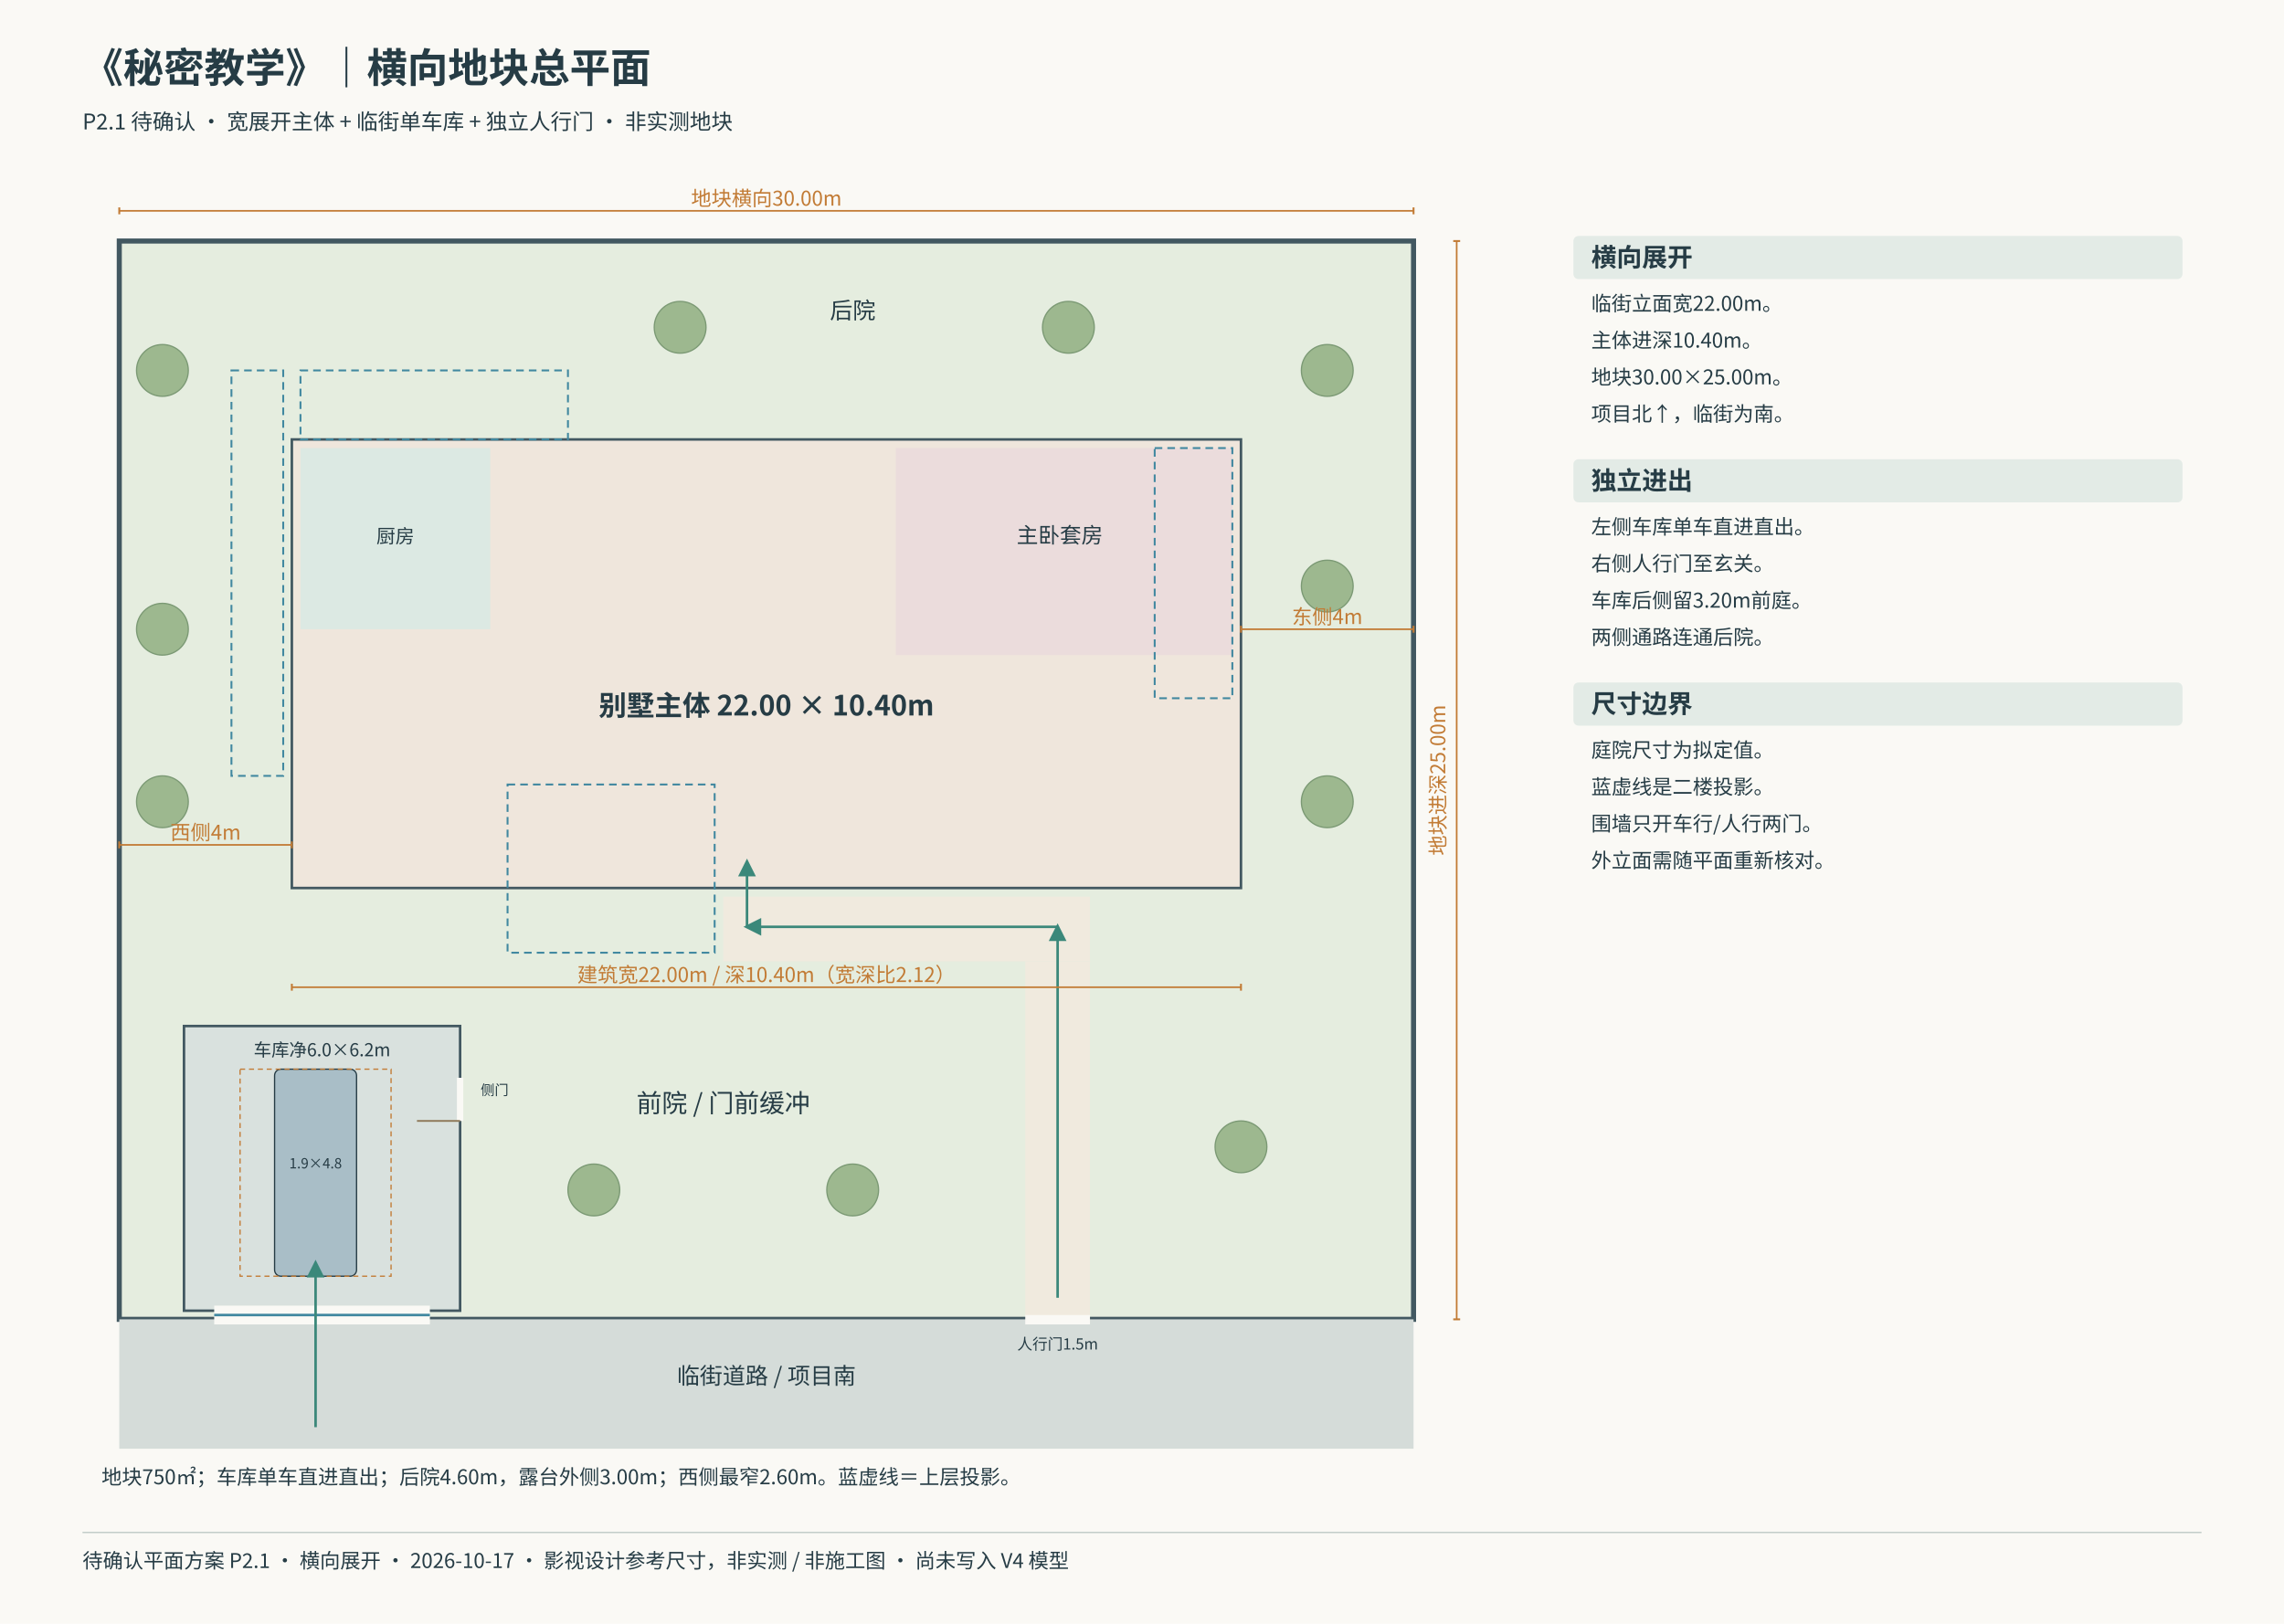
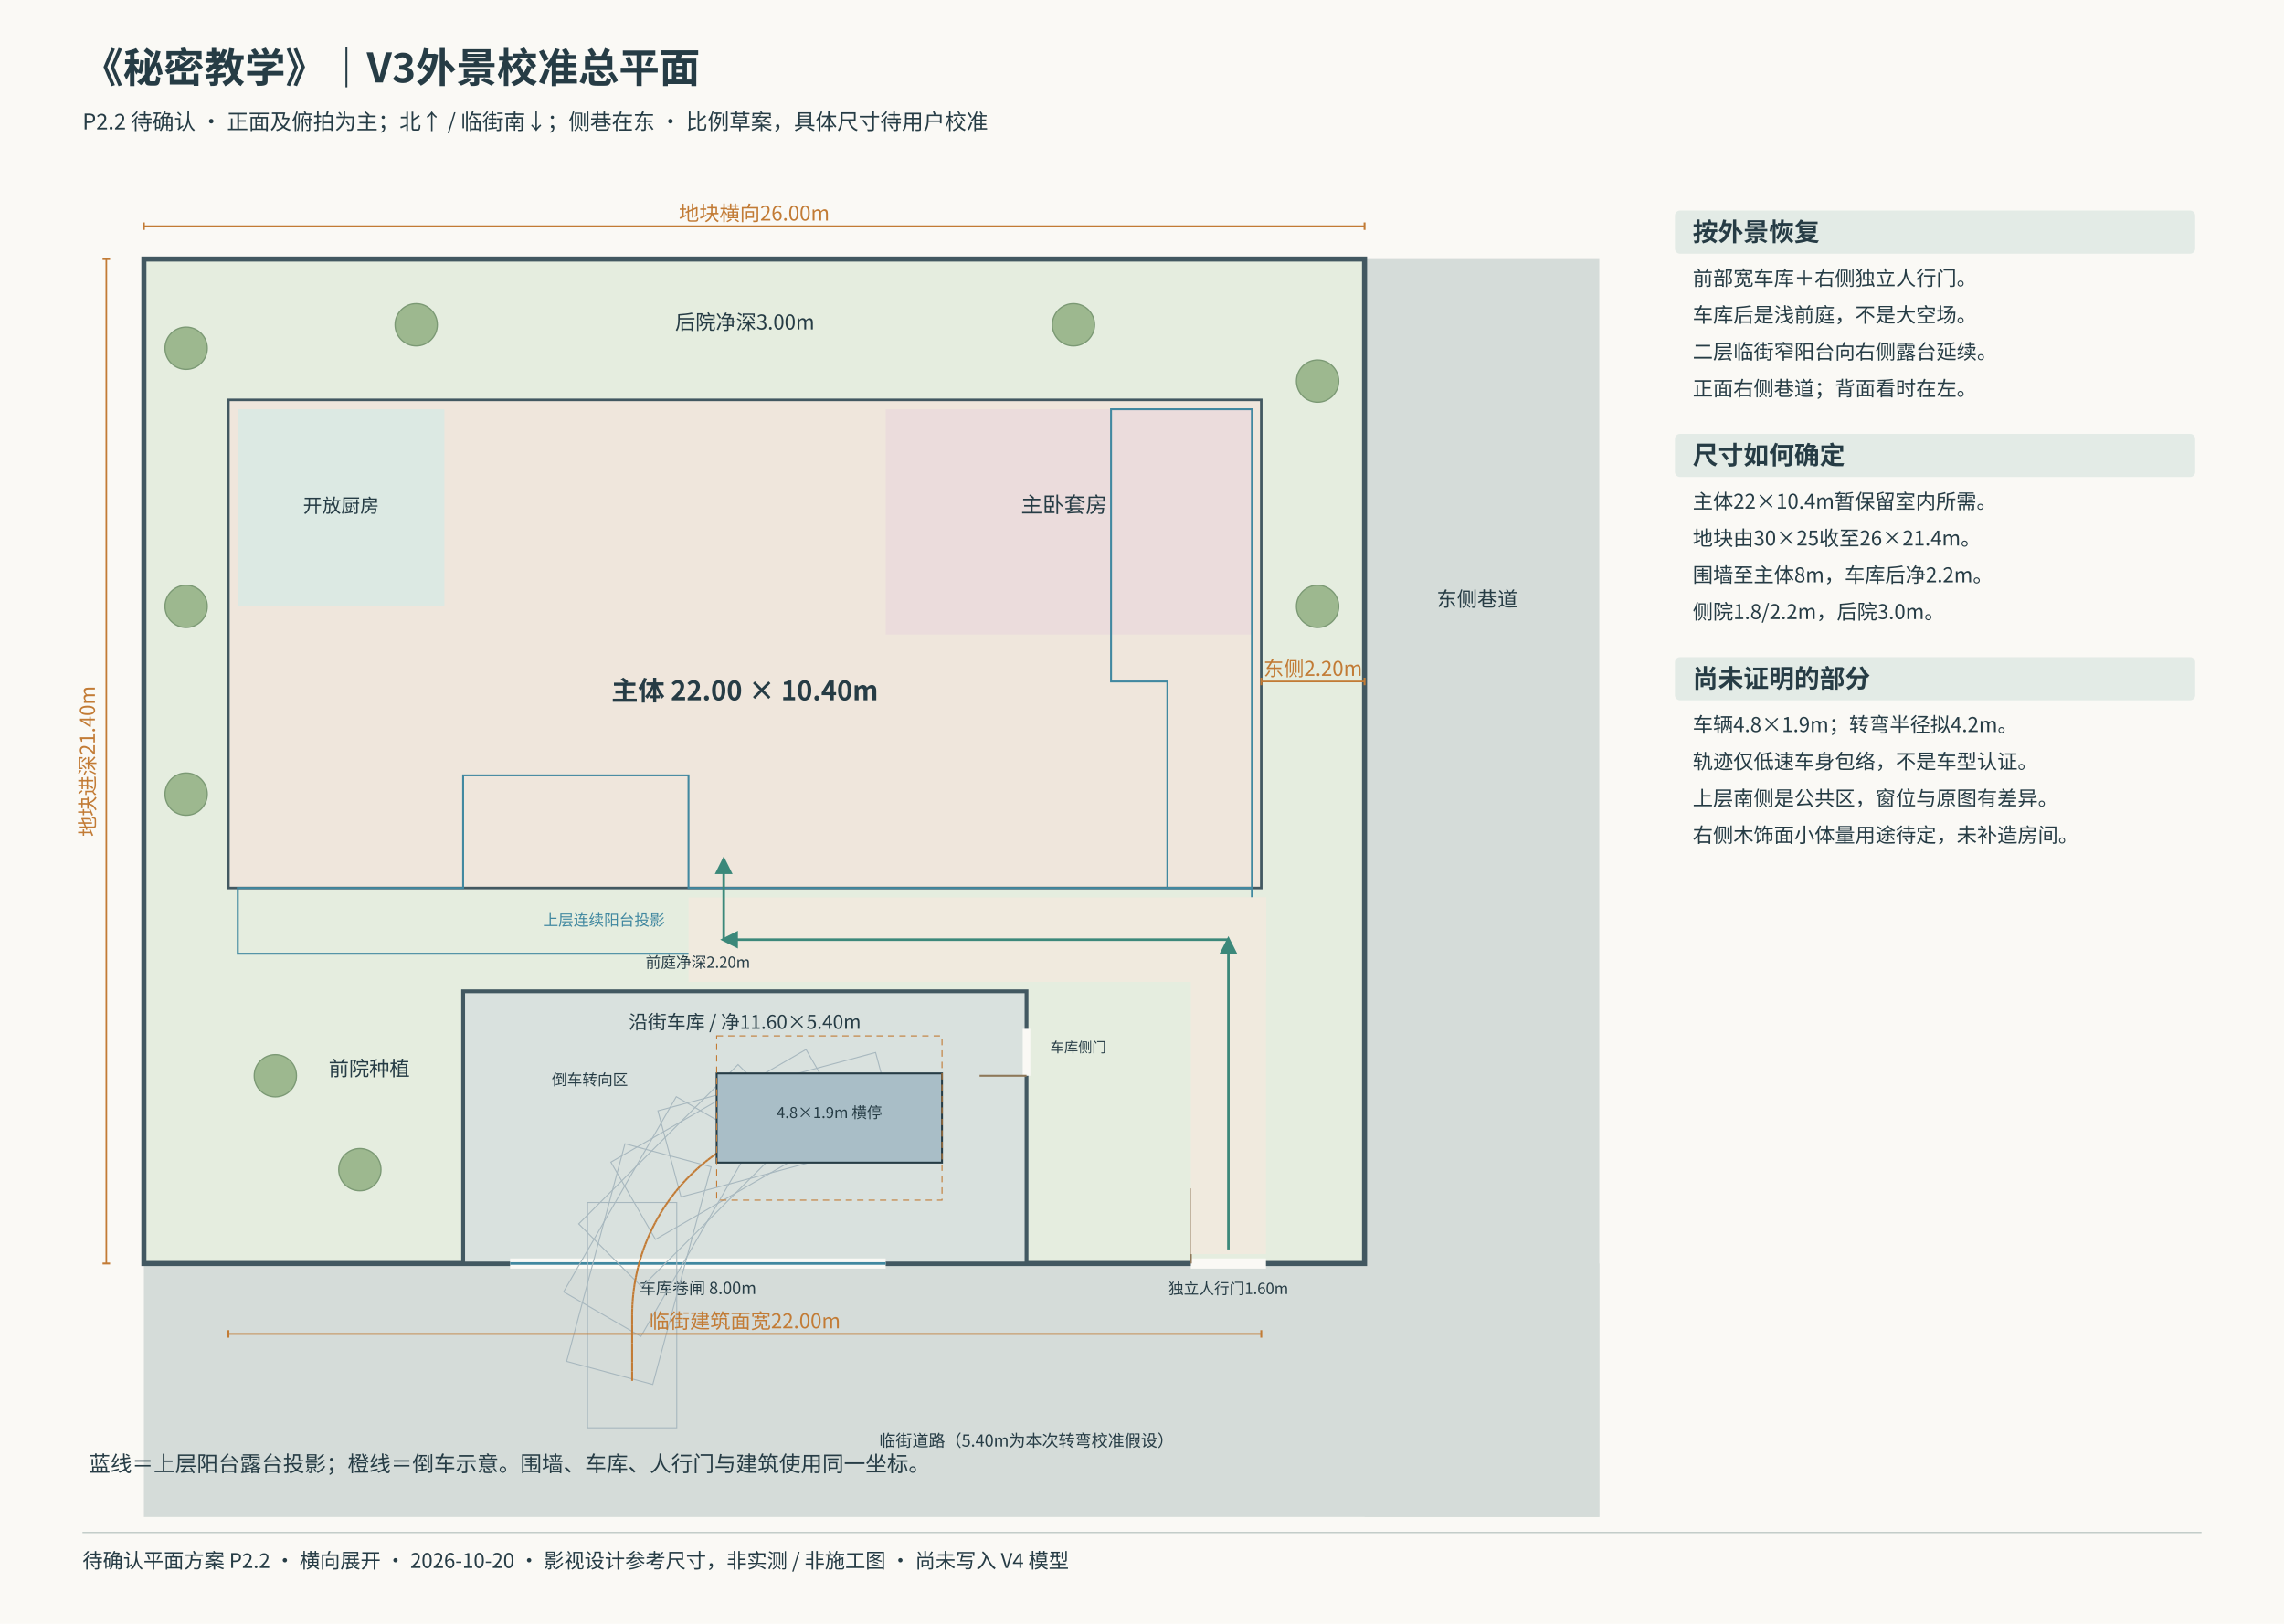
<svg xmlns="http://www.w3.org/2000/svg" width="1800" height="1280" viewBox="0 0 1800 1280">
  <defs>
    <marker id="arr" viewBox="0 0 10 10" refX="8" refY="5" markerWidth="7" markerHeight="7" orient="auto-start-reverse">
      <path d="M0 0L10 5L0 10" fill="#3b887a" />
    </marker>
  </defs>
  <style>text{font-family:"Microsoft YaHei","Noto Sans CJK SC",sans-serif;fill:#263c45} .small{font-size:15px} .num{font-family:Arial,sans-serif}</style>
  <rect width="1800" height="1280" fill="#faf9f5" />
-   <text x="65.00" y="65.00" font-size="32" text-anchor="start" font-weight="700">《秘密教学》｜横向地块总平面</text>
-   <text x="65.00" y="102.00" font-size="17" text-anchor="start" font-weight="400">P2.1 待确认 · 宽展开主体 + 临街单车库 + 独立人行门 · 非实测地块</text>
-   <text x="65.00" y="1236.00" font-size="16" text-anchor="start" font-weight="400">待确认平面方案 P2.1 · 横向展开 · 2026-10-17 · 影视设计参考尺寸，非实测 / 非施工图 · 尚未写入 V4 模型</text>
+   <text x="65.00" y="65.00" font-size="32" text-anchor="start" font-weight="700">《秘密教学》｜V3外景校准总平面</text>
+   <text x="65.00" y="102.00" font-size="17" text-anchor="start" font-weight="400">P2.2 待确认 · 正面及俯拍为主；北↑ / 临街南↓；侧巷在东 · 比例草案，具体尺寸待用户校准</text>
+   <text x="65.00" y="1236.00" font-size="16" text-anchor="start" font-weight="400">待确认平面方案 P2.2 · 横向展开 · 2026-10-20 · 影视设计参考尺寸，非实测 / 非施工图 · 尚未写入 V4 模型</text>
  <path d="M65 1208H1735" stroke="#bec9c5" />
-   <rect x="94.00" y="190.00" width="1020.00" height="850.00" fill="#e5eddf" stroke="#425861" stroke-width="4" rx="0" />
-   <rect x="94.00" y="1040.00" width="1020.00" height="102.00" fill="#d5dcd9" stroke="none" stroke-width="1" rx="0" />
-   <text x="604.00" y="1091.00" font-size="18" text-anchor="middle" font-weight="400">临街道路 / 项目南</text>
-   <rect x="230.00" y="346.40" width="748.00" height="353.60" fill="#efe6dc" stroke="#425861" stroke-width="2" rx="0" />
-   <rect x="236.80" y="353.20" width="149.60" height="142.80" fill="#dce9e3" stroke="none" stroke-width="1" rx="0" />
-   <text x="311.60" y="428.00" font-size="15" text-anchor="middle" font-weight="400">厨房</text>
-   <rect x="706.00" y="353.20" width="265.20" height="163.20" fill="#ebdcdc" stroke="none" stroke-width="1" rx="0" />
-   <text x="835.20" y="428.00" font-size="17" text-anchor="middle" font-weight="400">主卧套房</text>
-   <text x="604.00" y="564.00" font-size="22" text-anchor="middle" font-weight="700">别墅主体 22.00 × 10.40m</text>
-   <rect x="236.80" y="292.00" width="210.80" height="54.40" fill="none" stroke="#4188a0" stroke-width="1.5" rx="0" stroke-dasharray="6 4" />
-   <rect x="182.40" y="292.00" width="40.80" height="319.60" fill="none" stroke="#4188a0" stroke-width="1.5" rx="0" stroke-dasharray="6 4" />
-   <rect x="910.00" y="353.20" width="61.20" height="197.20" fill="none" stroke="#4188a0" stroke-width="1.5" rx="0" stroke-dasharray="6 4" />
-   <rect x="400.00" y="618.40" width="163.20" height="132.60" fill="none" stroke="#4188a0" stroke-width="1.5" rx="0" stroke-dasharray="6 4" />
-   <rect x="145.00" y="808.80" width="217.60" height="224.40" fill="#d9e1de" stroke="#425861" stroke-width="2" rx="0" />
-   <text x="253.80" y="832.60" font-size="14" text-anchor="middle" font-weight="400">车库净6.0×6.2m</text>
-   <rect x="216.40" y="842.80" width="64.60" height="163.20" fill="#a9bec7" stroke="#263c45" stroke-width="1" rx="5" />
-   <rect x="189.20" y="842.80" width="119.00" height="163.20" fill="none" stroke="#c27b35" stroke-width="1" rx="0" stroke-dasharray="4 3" />
-   <text x="248.70" y="921.00" font-size="11" text-anchor="middle" font-weight="400">1.9×4.8</text>
-   <path d="M168.80 1040.00L338.80 1040.00" fill="none" stroke="#faf9f5" stroke-width="8" />
-   <path d="M168.80 1033.20L338.80 1033.20" fill="none" stroke="#faf9f5" stroke-width="8" />
-   <path d="M168.80 1036.60L338.80 1036.60" fill="none" stroke="#4188a0" stroke-width="2" />
-   <path d="M248.70 1125.00L248.70 995.80" fill="none" stroke="#3b887a" stroke-width="2" marker-end="url(#arr)" />
-   <path d="M362.60 883.60L362.60 849.60" fill="none" stroke="#faf9f5" stroke-width="5" />
-   <path d="M362.60 883.60L328.60 883.60" fill="none" stroke="#8e7859" stroke-width="1.4" />
-   <text x="389.80" y="863.20" font-size="11" text-anchor="middle" font-weight="400">侧门</text>
-   <path d="M808.00 1040.00L859.00 1040.00" fill="none" stroke="#faf9f5" stroke-width="8" />
-   <text x="833.50" y="1063.80" font-size="12" text-anchor="middle" font-weight="400">人行门1.5m</text>
-   <rect x="808.00" y="757.80" width="51.00" height="278.80" fill="#f0eade" stroke="none" stroke-width="1" rx="0" />
-   <rect x="570.00" y="706.80" width="289.00" height="51.00" fill="#f0eade" stroke="none" stroke-width="1" rx="0" />
-   <path d="M833.50 1023.00L833.50 730.60" fill="none" stroke="#3b887a" stroke-width="2" marker-end="url(#arr)" />
-   <path d="M833.50 730.60L588.70 730.60" fill="none" stroke="#3b887a" stroke-width="2" marker-end="url(#arr)" />
-   <path d="M588.70 730.60L588.70 679.60" fill="none" stroke="#3b887a" stroke-width="2" marker-end="url(#arr)" />
-   <text x="570.00" y="876.80" font-size="20" text-anchor="middle" font-weight="400">前院 / 门前缓冲</text>
-   <text x="672.00" y="251.20" font-size="18" text-anchor="middle" font-weight="400">后院</text>
-   <circle cx="128.00" cy="632.00" r="20.40" fill="#9db88f" stroke="#7b9974" />
-   <circle cx="128.00" cy="496.00" r="20.40" fill="#9db88f" stroke="#7b9974" />
-   <circle cx="128.00" cy="292.00" r="20.40" fill="#9db88f" stroke="#7b9974" />
-   <circle cx="1046.00" cy="632.00" r="20.40" fill="#9db88f" stroke="#7b9974" />
-   <circle cx="1046.00" cy="462.00" r="20.40" fill="#9db88f" stroke="#7b9974" />
-   <circle cx="1046.00" cy="292.00" r="20.40" fill="#9db88f" stroke="#7b9974" />
-   <circle cx="536.00" cy="258.00" r="20.40" fill="#9db88f" stroke="#7b9974" />
-   <circle cx="842.00" cy="258.00" r="20.40" fill="#9db88f" stroke="#7b9974" />
-   <circle cx="468.00" cy="938.00" r="20.40" fill="#9db88f" stroke="#7b9974" />
-   <circle cx="672.00" cy="938.00" r="20.40" fill="#9db88f" stroke="#7b9974" />
-   <circle cx="978.00" cy="904.00" r="20.40" fill="#9db88f" stroke="#7b9974" />
-   <path d="M94.00 166.20L1114.00 166.20" fill="none" stroke="#c27b35" stroke-width="1.3" />
-   <path d="M94.00 168.92L94.00 163.48" fill="none" stroke="#c27b35" stroke-width="1.5" />
-   <path d="M1114.00 168.92L1114.00 163.48" fill="none" stroke="#c27b35" stroke-width="1.5" />
-   <text x="604.00" y="162.12" font-size="16" text-anchor="middle" font-weight="400" style="fill:#c27b35">地块横向30.00m</text>
-   <path d="M1148.00 1040.00L1148.00 190.00" fill="none" stroke="#c27b35" stroke-width="1.3" />
-   <path d="M1150.72 1040.00L1145.28 1040.00" fill="none" stroke="#c27b35" stroke-width="1.5" />
-   <path d="M1150.72 190.00L1145.28 190.00" fill="none" stroke="#c27b35" stroke-width="1.5" />
-   <text x="1139.00" y="615.00" font-size="16" text-anchor="middle" transform="rotate(-90 1139.00 615.00)" style="fill:#c27b35">地块进深25.00m</text>
-   <path d="M230.00 778.20L978.00 778.20" fill="none" stroke="#c27b35" stroke-width="1.3" />
-   <path d="M230.00 780.92L230.00 775.48" fill="none" stroke="#c27b35" stroke-width="1.5" />
-   <path d="M978.00 780.92L978.00 775.48" fill="none" stroke="#c27b35" stroke-width="1.5" />
-   <text x="604.00" y="774.12" font-size="16" text-anchor="middle" font-weight="400" style="fill:#c27b35">建筑宽22.00m / 深10.40m（宽深比2.12）</text>
-   <path d="M978.00 496.00L1114.00 496.00" fill="none" stroke="#c27b35" stroke-width="1.3" />
-   <path d="M978.00 498.72L978.00 493.28" fill="none" stroke="#c27b35" stroke-width="1.5" />
-   <path d="M1114.00 498.72L1114.00 493.28" fill="none" stroke="#c27b35" stroke-width="1.5" />
-   <text x="1046.00" y="491.92" font-size="16" text-anchor="middle" font-weight="400" style="fill:#c27b35">东侧4m</text>
-   <path d="M94.00 666.00L230.00 666.00" fill="none" stroke="#c27b35" stroke-width="1.3" />
-   <path d="M94.00 668.72L94.00 663.28" fill="none" stroke="#c27b35" stroke-width="1.5" />
-   <path d="M230.00 668.72L230.00 663.28" fill="none" stroke="#c27b35" stroke-width="1.5" />
-   <text x="162.00" y="661.92" font-size="16" text-anchor="middle" font-weight="400" style="fill:#c27b35">西侧4m</text>
-   <rect x="1240" y="186" width="480" height="34" fill="#e3ebe6" rx="4" />
-   <text x="1254.00" y="210.00" font-size="20" text-anchor="start" font-weight="700">横向展开</text>
-   <text x="1254.00" y="245.00" font-size="16" text-anchor="start" font-weight="400">临街立面宽22.00m。</text>
-   <text x="1254.00" y="274.00" font-size="16" text-anchor="start" font-weight="400">主体进深10.40m。</text>
-   <text x="1254.00" y="303.00" font-size="16" text-anchor="start" font-weight="400">地块30.00×25.00m。</text>
-   <text x="1254.00" y="332.00" font-size="16" text-anchor="start" font-weight="400">项目北↑，临街为南。</text>
-   <rect x="1240" y="362" width="480" height="34" fill="#e3ebe6" rx="4" />
-   <text x="1254.00" y="386.00" font-size="20" text-anchor="start" font-weight="700">独立进出</text>
-   <text x="1254.00" y="421.00" font-size="16" text-anchor="start" font-weight="400">左侧车库单车直进直出。</text>
-   <text x="1254.00" y="450.00" font-size="16" text-anchor="start" font-weight="400">右侧人行门至玄关。</text>
-   <text x="1254.00" y="479.00" font-size="16" text-anchor="start" font-weight="400">车库后侧留3.20m前庭。</text>
-   <text x="1254.00" y="508.00" font-size="16" text-anchor="start" font-weight="400">两侧通路连通后院。</text>
-   <rect x="1240" y="538" width="480" height="34" fill="#e3ebe6" rx="4" />
-   <text x="1254.00" y="562.00" font-size="20" text-anchor="start" font-weight="700">尺寸边界</text>
-   <text x="1254.00" y="597.00" font-size="16" text-anchor="start" font-weight="400">庭院尺寸为拟定值。</text>
-   <text x="1254.00" y="626.00" font-size="16" text-anchor="start" font-weight="400">蓝虚线是二楼投影。</text>
-   <text x="1254.00" y="655.00" font-size="16" text-anchor="start" font-weight="400">围墙只开车行/人行两门。</text>
-   <text x="1254.00" y="684.00" font-size="16" text-anchor="start" font-weight="400">外立面需随平面重新核对。</text>
-   <text x="80.00" y="1170.00" font-size="16" text-anchor="start" font-weight="400">地块750㎡；车库单车直进直出；后院4.60m，露台外侧3.00m；西侧最窄2.60m。蓝虚线＝上层投影。</text>
+   <rect x="113.40" y="996.00" width="1147.00" height="199.80" fill="#d5dcd9" stroke="none" stroke-width="1" rx="0" />
+   <rect x="1075.40" y="204.20" width="185.00" height="991.60" fill="#d5dcd9" stroke="none" stroke-width="1" rx="0" />
+   <rect x="113.40" y="204.20" width="962.00" height="791.80" fill="#e5eddf" stroke="#425861" stroke-width="4" rx="0" />
+   <rect x="180.00" y="315.20" width="814.00" height="384.80" fill="#efe6dc" stroke="#425861" stroke-width="2" rx="0" />
+   <rect x="187.40" y="322.60" width="162.80" height="155.40" fill="#dce9e3" stroke="none" stroke-width="1" rx="0" />
+   <text x="268.80" y="404.00" font-size="15" text-anchor="middle" font-weight="400">开放厨房</text>
+   <rect x="698.00" y="322.60" width="288.60" height="177.60" fill="#ebdcdc" stroke="none" stroke-width="1" rx="0" />
+   <text x="838.60" y="404.00" font-size="17" text-anchor="middle" font-weight="400">主卧套房</text>
+   <text x="587.00" y="552.00" font-size="21" text-anchor="middle" font-weight="700">主体 22.00 × 10.40m</text>
+   <polygon points="187.40,751.80 986.60,751.80 986.60,700.00 542.60,700.00 542.60,611.20 365.00,611.20 365.00,700.00 187.40,700.00" fill="none" stroke="#4188a0" stroke-width="1.5" />
+   <polygon points="920.00,700.00 986.60,700.00 986.60,322.60 875.60,322.60 875.60,537.20 920.00,537.20" fill="none" stroke="#4188a0" stroke-width="1.5" />
+   <text x="476.00" y="729.60" font-size="12" text-anchor="middle" font-weight="400" style="fill:#4188a0">上层连续阳台投影</text>
+   <rect x="365.00" y="781.40" width="444.00" height="214.60" fill="#d9e1de" stroke="#425861" stroke-width="3" rx="0" />
+   <text x="587.00" y="811.00" font-size="15" text-anchor="middle" font-weight="400">沿街车库 / 净11.60×5.40m</text>
+   <path d="M402.00 996.00L698.00 996.00" fill="none" stroke="#faf9f5" stroke-width="8" />
+   <path d="M402.00 996.00L698.00 996.00" fill="none" stroke="#4188a0" stroke-width="2" />
+   <text x="550.00" y="1020.05" font-size="13" text-anchor="middle" font-weight="400">车库卷闸 8.00m</text>
+   <path d="M809.00 848.00L809.00 811.00" fill="none" stroke="#faf9f5" stroke-width="6" />
+   <path d="M809.00 848.00L772.00 848.00" fill="none" stroke="#8e7859" stroke-width="1.5" />
+   <text x="849.70" y="829.50" font-size="11" text-anchor="middle" font-weight="400">车库侧门</text>
+   <path d="M938.50 996.00L997.70 996.00" fill="none" stroke="#faf9f5" stroke-width="8" />
+   <path d="M938.50 996.00L938.50 936.80" fill="none" stroke="#8e7859" stroke-width="1.5" />
+   <text x="968.10" y="1020.05" font-size="12" text-anchor="middle" font-weight="400">独立人行门1.60m</text>
+   <rect x="938.50" y="707.40" width="59.20" height="281.20" fill="#f0eade" stroke="none" stroke-width="1" rx="0" />
+   <rect x="542.60" y="707.40" width="455.10" height="66.60" fill="#f0eade" stroke="none" stroke-width="1" rx="0" />
+   <path d="M968.10 984.90L968.10 740.70" fill="none" stroke="#3b887a" stroke-width="2" marker-end="url(#arr)" />
+   <path d="M968.10 740.70L570.35 740.70" fill="none" stroke="#3b887a" stroke-width="2" marker-end="url(#arr)" />
+   <path d="M570.35 740.70L570.35 677.80" fill="none" stroke="#3b887a" stroke-width="2" marker-end="url(#arr)" />
+   <polygon points="564.80,916.45 742.40,916.45 742.40,846.15 564.80,846.15" fill="none" stroke="#a7b7be" stroke-width="0.8" />
+   <polygon points="536.70,943.53 708.25,897.56 690.06,829.66 518.51,875.63" fill="none" stroke="#a7b7be" stroke-width="0.8" />
+   <polygon points="516.57,976.96 670.38,888.16 635.23,827.28 481.42,916.08" fill="none" stroke="#a7b7be" stroke-width="0.8" />
+   <polygon points="505.78,1014.46 631.36,888.88 581.65,839.17 456.07,964.75" fill="none" stroke="#a7b7be" stroke-width="0.8" />
+   <polygon points="505.06,1053.48 593.86,899.67 532.98,864.52 444.18,1018.33" fill="none" stroke="#a7b7be" stroke-width="0.8" />
+   <polygon points="514.46,1091.35 560.43,919.80 492.53,901.61 446.56,1073.16" fill="none" stroke="#a7b7be" stroke-width="0.8" />
+   <polygon points="533.35,1125.50 533.35,947.90 463.05,947.90 463.05,1125.50" fill="none" stroke="#a7b7be" stroke-width="0.8" />
+   <path d="M653.60 881.30L650.89 881.32" fill="none" stroke="#c27b35" stroke-width="1.5" />
+   <path d="M650.89 881.32L648.18 881.39" fill="none" stroke="#c27b35" stroke-width="1.5" />
+   <path d="M648.18 881.39L645.47 881.51" fill="none" stroke="#c27b35" stroke-width="1.5" />
+   <path d="M645.47 881.51L642.76 881.68" fill="none" stroke="#c27b35" stroke-width="1.5" />
+   <path d="M642.76 881.68L640.06 881.89" fill="none" stroke="#c27b35" stroke-width="1.5" />
+   <path d="M640.06 881.89L637.36 882.15" fill="none" stroke="#c27b35" stroke-width="1.5" />
+   <path d="M637.36 882.15L634.66 882.46" fill="none" stroke="#c27b35" stroke-width="1.5" />
+   <path d="M634.66 882.46L631.97 882.81" fill="none" stroke="#c27b35" stroke-width="1.5" />
+   <path d="M631.97 882.81L629.29 883.21" fill="none" stroke="#c27b35" stroke-width="1.5" />
+   <path d="M629.29 883.21L626.62 883.66" fill="none" stroke="#c27b35" stroke-width="1.5" />
+   <path d="M626.62 883.66L623.95 884.16" fill="none" stroke="#c27b35" stroke-width="1.5" />
+   <path d="M623.95 884.16L621.29 884.70" fill="none" stroke="#c27b35" stroke-width="1.5" />
+   <path d="M621.29 884.70L618.64 885.28" fill="none" stroke="#c27b35" stroke-width="1.5" />
+   <path d="M618.64 885.28L616.01 885.92" fill="none" stroke="#c27b35" stroke-width="1.5" />
+   <path d="M616.01 885.92L613.38 886.60" fill="none" stroke="#c27b35" stroke-width="1.5" />
+   <path d="M613.38 886.60L610.77 887.32" fill="none" stroke="#c27b35" stroke-width="1.5" />
+   <path d="M610.77 887.32L608.17 888.09" fill="none" stroke="#c27b35" stroke-width="1.5" />
+   <path d="M608.17 888.09L605.58 888.91" fill="none" stroke="#c27b35" stroke-width="1.5" />
+   <path d="M605.58 888.91L603.01 889.77" fill="none" stroke="#c27b35" stroke-width="1.5" />
+   <path d="M603.01 889.77L600.45 890.67" fill="none" stroke="#c27b35" stroke-width="1.5" />
+   <path d="M600.45 890.67L597.91 891.62" fill="none" stroke="#c27b35" stroke-width="1.5" />
+   <path d="M597.91 891.62L595.39 892.62" fill="none" stroke="#c27b35" stroke-width="1.5" />
+   <path d="M595.39 892.62L592.88 893.65" fill="none" stroke="#c27b35" stroke-width="1.5" />
+   <path d="M592.88 893.65L590.39 894.74" fill="none" stroke="#c27b35" stroke-width="1.5" />
+   <path d="M590.39 894.74L587.93 895.86" fill="none" stroke="#c27b35" stroke-width="1.5" />
+   <path d="M587.93 895.86L585.48 897.03" fill="none" stroke="#c27b35" stroke-width="1.5" />
+   <path d="M585.48 897.03L583.05 898.24" fill="none" stroke="#c27b35" stroke-width="1.5" />
+   <path d="M583.05 898.24L580.64 899.49" fill="none" stroke="#c27b35" stroke-width="1.5" />
+   <path d="M580.64 899.49L578.26 900.78" fill="none" stroke="#c27b35" stroke-width="1.5" />
+   <path d="M578.26 900.78L575.90 902.12" fill="none" stroke="#c27b35" stroke-width="1.5" />
+   <path d="M575.90 902.12L573.56 903.50" fill="none" stroke="#c27b35" stroke-width="1.5" />
+   <path d="M573.56 903.50L571.25 904.91" fill="none" stroke="#c27b35" stroke-width="1.5" />
+   <path d="M571.25 904.91L568.96 906.37" fill="none" stroke="#c27b35" stroke-width="1.5" />
+   <path d="M568.96 906.37L566.70 907.87" fill="none" stroke="#c27b35" stroke-width="1.5" />
+   <path d="M566.70 907.87L564.47 909.40" fill="none" stroke="#c27b35" stroke-width="1.5" />
+   <path d="M564.47 909.40L562.26 910.98" fill="none" stroke="#c27b35" stroke-width="1.5" />
+   <path d="M562.26 910.98L560.08 912.59" fill="none" stroke="#c27b35" stroke-width="1.5" />
+   <path d="M560.08 912.59L557.93 914.24" fill="none" stroke="#c27b35" stroke-width="1.5" />
+   <path d="M557.93 914.24L555.80 915.93" fill="none" stroke="#c27b35" stroke-width="1.5" />
+   <path d="M555.80 915.93L553.71 917.66" fill="none" stroke="#c27b35" stroke-width="1.5" />
+   <path d="M553.71 917.66L551.65 919.42" fill="none" stroke="#c27b35" stroke-width="1.5" />
+   <path d="M551.65 919.42L549.62 921.22" fill="none" stroke="#c27b35" stroke-width="1.5" />
+   <path d="M549.62 921.22L547.62 923.05" fill="none" stroke="#c27b35" stroke-width="1.5" />
+   <path d="M547.62 923.05L545.65 924.91" fill="none" stroke="#c27b35" stroke-width="1.5" />
+   <path d="M545.65 924.91L543.72 926.82" fill="none" stroke="#c27b35" stroke-width="1.5" />
+   <path d="M543.72 926.82L541.81 928.75" fill="none" stroke="#c27b35" stroke-width="1.5" />
+   <path d="M541.81 928.75L539.95 930.72" fill="none" stroke="#c27b35" stroke-width="1.5" />
+   <path d="M539.95 930.72L538.12 932.72" fill="none" stroke="#c27b35" stroke-width="1.5" />
+   <path d="M538.12 932.72L536.32 934.75" fill="none" stroke="#c27b35" stroke-width="1.5" />
+   <path d="M536.32 934.75L534.56 936.81" fill="none" stroke="#c27b35" stroke-width="1.5" />
+   <path d="M534.56 936.81L532.83 938.90" fill="none" stroke="#c27b35" stroke-width="1.5" />
+   <path d="M532.83 938.90L531.14 941.03" fill="none" stroke="#c27b35" stroke-width="1.5" />
+   <path d="M531.14 941.03L529.49 943.18" fill="none" stroke="#c27b35" stroke-width="1.5" />
+   <path d="M529.49 943.18L527.88 945.36" fill="none" stroke="#c27b35" stroke-width="1.5" />
+   <path d="M527.88 945.36L526.30 947.57" fill="none" stroke="#c27b35" stroke-width="1.5" />
+   <path d="M526.30 947.57L524.77 949.80" fill="none" stroke="#c27b35" stroke-width="1.5" />
+   <path d="M524.77 949.80L523.27 952.06" fill="none" stroke="#c27b35" stroke-width="1.5" />
+   <path d="M523.27 952.06L521.81 954.35" fill="none" stroke="#c27b35" stroke-width="1.5" />
+   <path d="M521.81 954.35L520.40 956.66" fill="none" stroke="#c27b35" stroke-width="1.5" />
+   <path d="M520.40 956.66L519.02 959.00" fill="none" stroke="#c27b35" stroke-width="1.5" />
+   <path d="M519.02 959.00L517.68 961.36" fill="none" stroke="#c27b35" stroke-width="1.5" />
+   <path d="M517.68 961.36L516.39 963.74" fill="none" stroke="#c27b35" stroke-width="1.5" />
+   <path d="M516.39 963.74L515.14 966.15" fill="none" stroke="#c27b35" stroke-width="1.5" />
+   <path d="M515.14 966.15L513.93 968.58" fill="none" stroke="#c27b35" stroke-width="1.5" />
+   <path d="M513.93 968.58L512.76 971.03" fill="none" stroke="#c27b35" stroke-width="1.5" />
+   <path d="M512.76 971.03L511.64 973.49" fill="none" stroke="#c27b35" stroke-width="1.5" />
+   <path d="M511.64 973.49L510.55 975.98" fill="none" stroke="#c27b35" stroke-width="1.5" />
+   <path d="M510.55 975.98L509.52 978.49" fill="none" stroke="#c27b35" stroke-width="1.5" />
+   <path d="M509.52 978.49L508.52 981.01" fill="none" stroke="#c27b35" stroke-width="1.5" />
+   <path d="M508.52 981.01L507.57 983.55" fill="none" stroke="#c27b35" stroke-width="1.5" />
+   <path d="M507.57 983.55L506.67 986.11" fill="none" stroke="#c27b35" stroke-width="1.5" />
+   <path d="M506.67 986.11L505.81 988.68" fill="none" stroke="#c27b35" stroke-width="1.5" />
+   <path d="M505.81 988.68L504.99 991.27" fill="none" stroke="#c27b35" stroke-width="1.5" />
+   <path d="M504.99 991.27L504.22 993.87" fill="none" stroke="#c27b35" stroke-width="1.5" />
+   <path d="M504.22 993.87L503.50 996.48" fill="none" stroke="#c27b35" stroke-width="1.5" />
+   <path d="M503.50 996.48L502.82 999.11" fill="none" stroke="#c27b35" stroke-width="1.5" />
+   <path d="M502.82 999.11L502.18 1001.74" fill="none" stroke="#c27b35" stroke-width="1.5" />
+   <path d="M502.18 1001.74L501.60 1004.39" fill="none" stroke="#c27b35" stroke-width="1.5" />
+   <path d="M501.60 1004.39L501.06 1007.05" fill="none" stroke="#c27b35" stroke-width="1.5" />
+   <path d="M501.06 1007.05L500.56 1009.72" fill="none" stroke="#c27b35" stroke-width="1.5" />
+   <path d="M500.56 1009.72L500.11 1012.39" fill="none" stroke="#c27b35" stroke-width="1.5" />
+   <path d="M500.11 1012.39L499.71 1015.07" fill="none" stroke="#c27b35" stroke-width="1.5" />
+   <path d="M499.71 1015.07L499.36 1017.76" fill="none" stroke="#c27b35" stroke-width="1.5" />
+   <path d="M499.36 1017.76L499.05 1020.46" fill="none" stroke="#c27b35" stroke-width="1.5" />
+   <path d="M499.05 1020.46L498.79 1023.16" fill="none" stroke="#c27b35" stroke-width="1.5" />
+   <path d="M498.79 1023.16L498.58 1025.86" fill="none" stroke="#c27b35" stroke-width="1.5" />
+   <path d="M498.58 1025.86L498.41 1028.57" fill="none" stroke="#c27b35" stroke-width="1.5" />
+   <path d="M498.41 1028.57L498.29 1031.28" fill="none" stroke="#c27b35" stroke-width="1.5" />
+   <path d="M498.29 1031.28L498.22 1033.99" fill="none" stroke="#c27b35" stroke-width="1.5" />
+   <path d="M498.22 1033.99L498.20 1036.70" fill="none" stroke="#c27b35" stroke-width="1.5" />
+   <path d="M498.20 1036.70L498.20 1044.10" fill="none" stroke="#c27b35" stroke-width="1.5" />
+   <path d="M498.20 1044.10L498.20 1051.50" fill="none" stroke="#c27b35" stroke-width="1.5" />
+   <path d="M498.20 1051.50L498.20 1058.90" fill="none" stroke="#c27b35" stroke-width="1.5" />
+   <path d="M498.20 1058.90L498.20 1066.30" fill="none" stroke="#c27b35" stroke-width="1.5" />
+   <path d="M498.20 1066.30L498.20 1073.70" fill="none" stroke="#c27b35" stroke-width="1.5" />
+   <path d="M498.20 1073.70L498.20 1081.10" fill="none" stroke="#c27b35" stroke-width="1.5" />
+   <path d="M498.20 1081.10L498.20 1088.50" fill="none" stroke="#c27b35" stroke-width="1.5" />
+   <polygon points="564.80,916.45 742.40,916.45 742.40,846.15 564.80,846.15" fill="#a9bec7" stroke="#263c45" stroke-width="1.5" />
+   <text x="653.60" y="881.30" font-size="12" text-anchor="middle" font-weight="400">4.8×1.9m 横停</text>
+   <rect x="564.80" y="816.55" width="177.60" height="129.50" fill="none" stroke="#c27b35" stroke-width="0.8" rx="0" stroke-dasharray="5 4" />
+   <text x="464.90" y="855.40" font-size="12" text-anchor="middle" font-weight="400">倒车转向区</text>
+   <text x="550.00" y="762.90" font-size="12" text-anchor="middle" font-weight="400">前庭净深2.20m</text>
+   <text x="291.00" y="848.00" font-size="16" text-anchor="middle" font-weight="400">前院种植</text>
+   <text x="587.00" y="259.70" font-size="16" text-anchor="middle" font-weight="400">后院净深3.00m</text>
+   <text x="1164.20" y="478.00" font-size="16" text-anchor="middle" font-weight="400">东侧巷道</text>
+   <text x="809.00" y="1140.30" font-size="13" text-anchor="middle" font-weight="400">临街道路（5.40m为本次转弯校准假设）</text>
+   <circle cx="146.70" cy="626.00" r="16.65" fill="#9db88f" stroke="#7b9974" />
+   <circle cx="146.70" cy="478.00" r="16.65" fill="#9db88f" stroke="#7b9974" />
+   <circle cx="146.70" cy="274.50" r="16.65" fill="#9db88f" stroke="#7b9974" />
+   <circle cx="1038.40" cy="478.00" r="16.65" fill="#9db88f" stroke="#7b9974" />
+   <circle cx="1038.40" cy="300.40" r="16.65" fill="#9db88f" stroke="#7b9974" />
+   <circle cx="328.00" cy="256.00" r="16.65" fill="#9db88f" stroke="#7b9974" />
+   <circle cx="846.00" cy="256.00" r="16.65" fill="#9db88f" stroke="#7b9974" />
+   <circle cx="217.00" cy="848.00" r="16.65" fill="#9db88f" stroke="#7b9974" />
+   <circle cx="283.60" cy="922.00" r="16.65" fill="#9db88f" stroke="#7b9974" />
+   <path d="M113.40 178.30L1075.40 178.30" fill="none" stroke="#c27b35" stroke-width="1.3" />
+   <path d="M113.40 181.26L113.40 175.34" fill="none" stroke="#c27b35" stroke-width="1.5" />
+   <path d="M1075.40 181.26L1075.40 175.34" fill="none" stroke="#c27b35" stroke-width="1.5" />
+   <text x="594.40" y="173.86" font-size="16" text-anchor="middle" font-weight="400" style="fill:#c27b35">地块横向26.00m</text>
+   <path d="M83.80 996.00L83.80 204.20" fill="none" stroke="#c27b35" stroke-width="1.3" />
+   <path d="M86.76 996.00L80.84 996.00" fill="none" stroke="#c27b35" stroke-width="1.5" />
+   <path d="M86.76 204.20L80.84 204.20" fill="none" stroke="#c27b35" stroke-width="1.5" />
+   <text x="74.80" y="600.10" font-size="16" text-anchor="middle" transform="rotate(-90 74.80 600.10)" style="fill:#c27b35">地块进深21.40m</text>
+   <path d="M180.00 1051.50L994.00 1051.50" fill="none" stroke="#c27b35" stroke-width="1.3" />
+   <path d="M180.00 1054.46L180.00 1048.54" fill="none" stroke="#c27b35" stroke-width="1.5" />
+   <path d="M994.00 1054.46L994.00 1048.54" fill="none" stroke="#c27b35" stroke-width="1.5" />
+   <text x="587.00" y="1047.06" font-size="16" text-anchor="middle" font-weight="400" style="fill:#c27b35">临街建筑面宽22.00m</text>
+   <path d="M994.00 537.20L1075.40 537.20" fill="none" stroke="#c27b35" stroke-width="1.3" />
+   <path d="M994.00 540.16L994.00 534.24" fill="none" stroke="#c27b35" stroke-width="1.5" />
+   <path d="M1075.40 540.16L1075.40 534.24" fill="none" stroke="#c27b35" stroke-width="1.5" />
+   <text x="1034.70" y="532.76" font-size="16" text-anchor="middle" font-weight="400" style="fill:#c27b35">东侧2.20m</text>
+   <rect x="1320" y="166" width="410" height="34" fill="#e3ebe6" rx="4" />
+   <text x="1334.00" y="190.00" font-size="20" text-anchor="start" font-weight="700">按外景恢复</text>
+   <text x="1334.00" y="225.00" font-size="16" text-anchor="start" font-weight="400">前部宽车库＋右侧独立人行门。</text>
+   <text x="1334.00" y="254.00" font-size="16" text-anchor="start" font-weight="400">车库后是浅前庭，不是大空场。</text>
+   <text x="1334.00" y="283.00" font-size="16" text-anchor="start" font-weight="400">二层临街窄阳台向右侧露台延续。</text>
+   <text x="1334.00" y="312.00" font-size="16" text-anchor="start" font-weight="400">正面右侧巷道；背面看时在左。</text>
+   <rect x="1320" y="342" width="410" height="34" fill="#e3ebe6" rx="4" />
+   <text x="1334.00" y="366.00" font-size="20" text-anchor="start" font-weight="700">尺寸如何确定</text>
+   <text x="1334.00" y="401.00" font-size="16" text-anchor="start" font-weight="400">主体22×10.4m暂保留室内所需。</text>
+   <text x="1334.00" y="430.00" font-size="16" text-anchor="start" font-weight="400">地块由30×25收至26×21.4m。</text>
+   <text x="1334.00" y="459.00" font-size="16" text-anchor="start" font-weight="400">围墙至主体8m，车库后净2.2m。</text>
+   <text x="1334.00" y="488.00" font-size="16" text-anchor="start" font-weight="400">侧院1.8/2.2m，后院3.0m。</text>
+   <rect x="1320" y="518" width="410" height="34" fill="#e3ebe6" rx="4" />
+   <text x="1334.00" y="542.00" font-size="20" text-anchor="start" font-weight="700">尚未证明的部分</text>
+   <text x="1334.00" y="577.00" font-size="16" text-anchor="start" font-weight="400">车辆4.8×1.9m；转弯半径拟4.2m。</text>
+   <text x="1334.00" y="606.00" font-size="16" text-anchor="start" font-weight="400">轨迹仅低速车身包络，不是车型认证。</text>
+   <text x="1334.00" y="635.00" font-size="16" text-anchor="start" font-weight="400">上层南侧是公共区，窗位与原图有差异。</text>
+   <text x="1334.00" y="664.00" font-size="16" text-anchor="start" font-weight="400">右侧木饰面小体量用途待定，未补造房间。</text>
+   <text x="70.00" y="1160.00" font-size="17" text-anchor="start" font-weight="400">蓝线＝上层阳台露台投影；橙线＝倒车示意。围墙、车库、人行门与建筑使用同一坐标。</text>
</svg>
